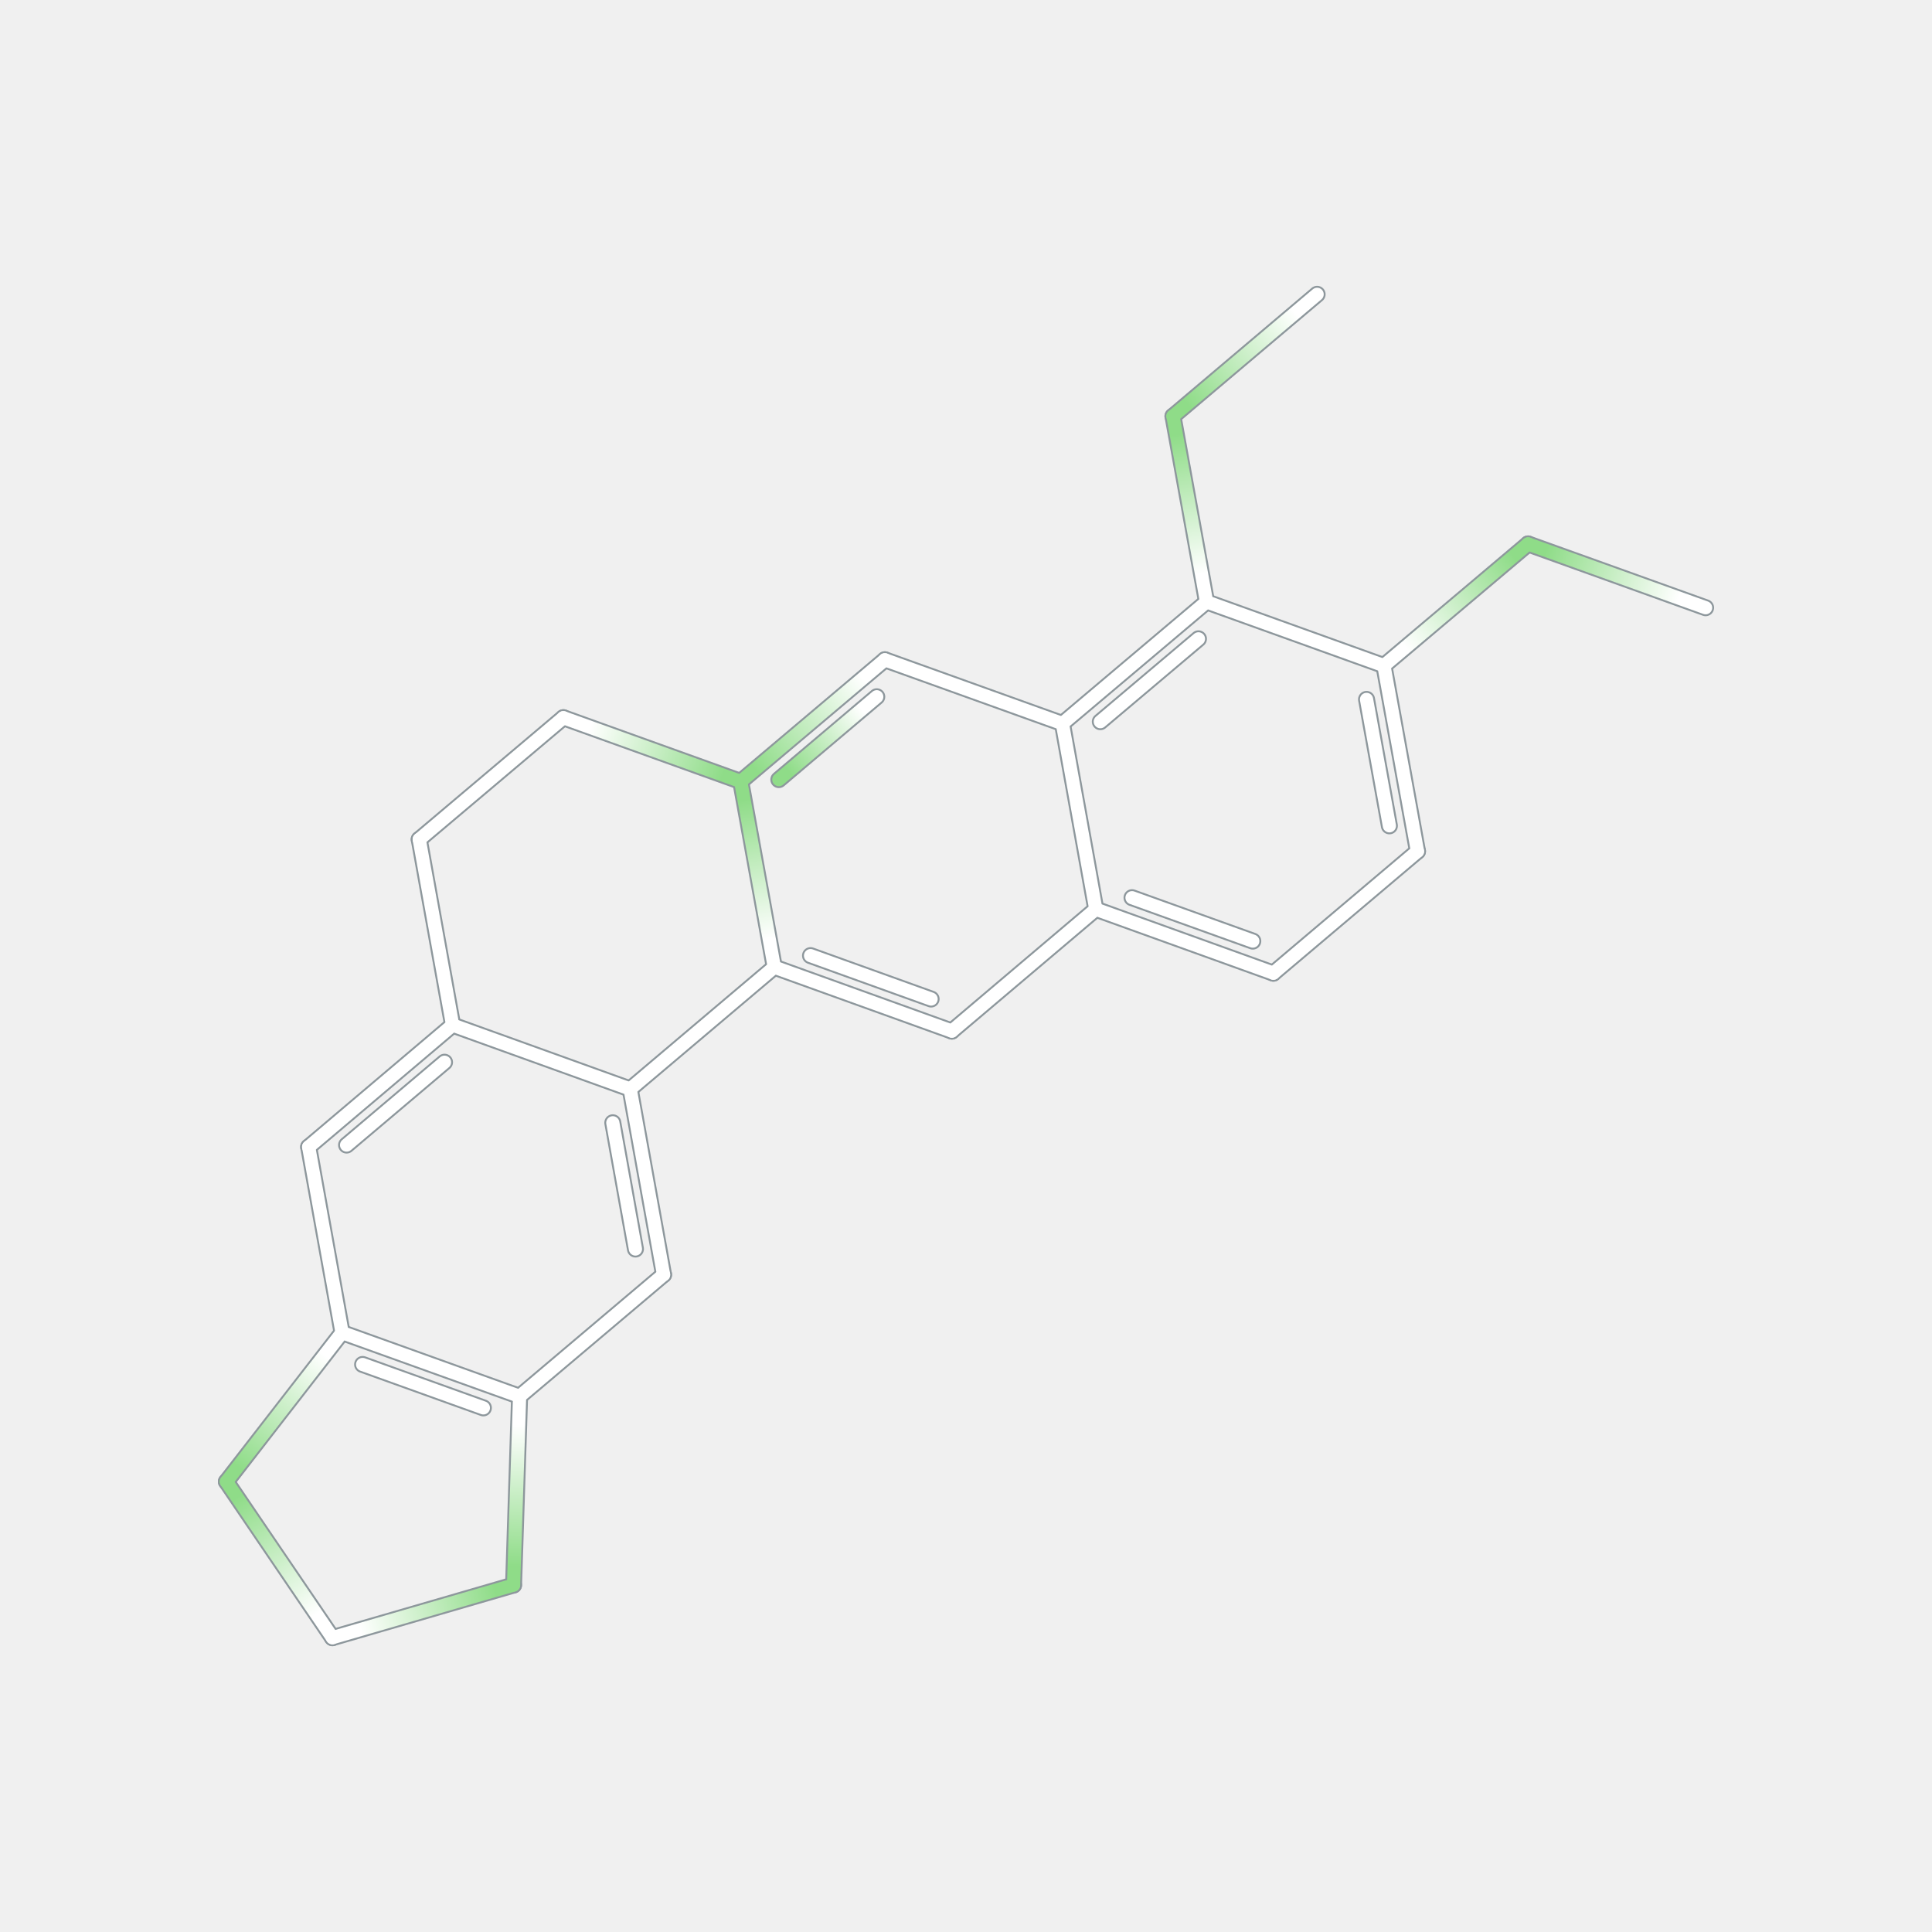
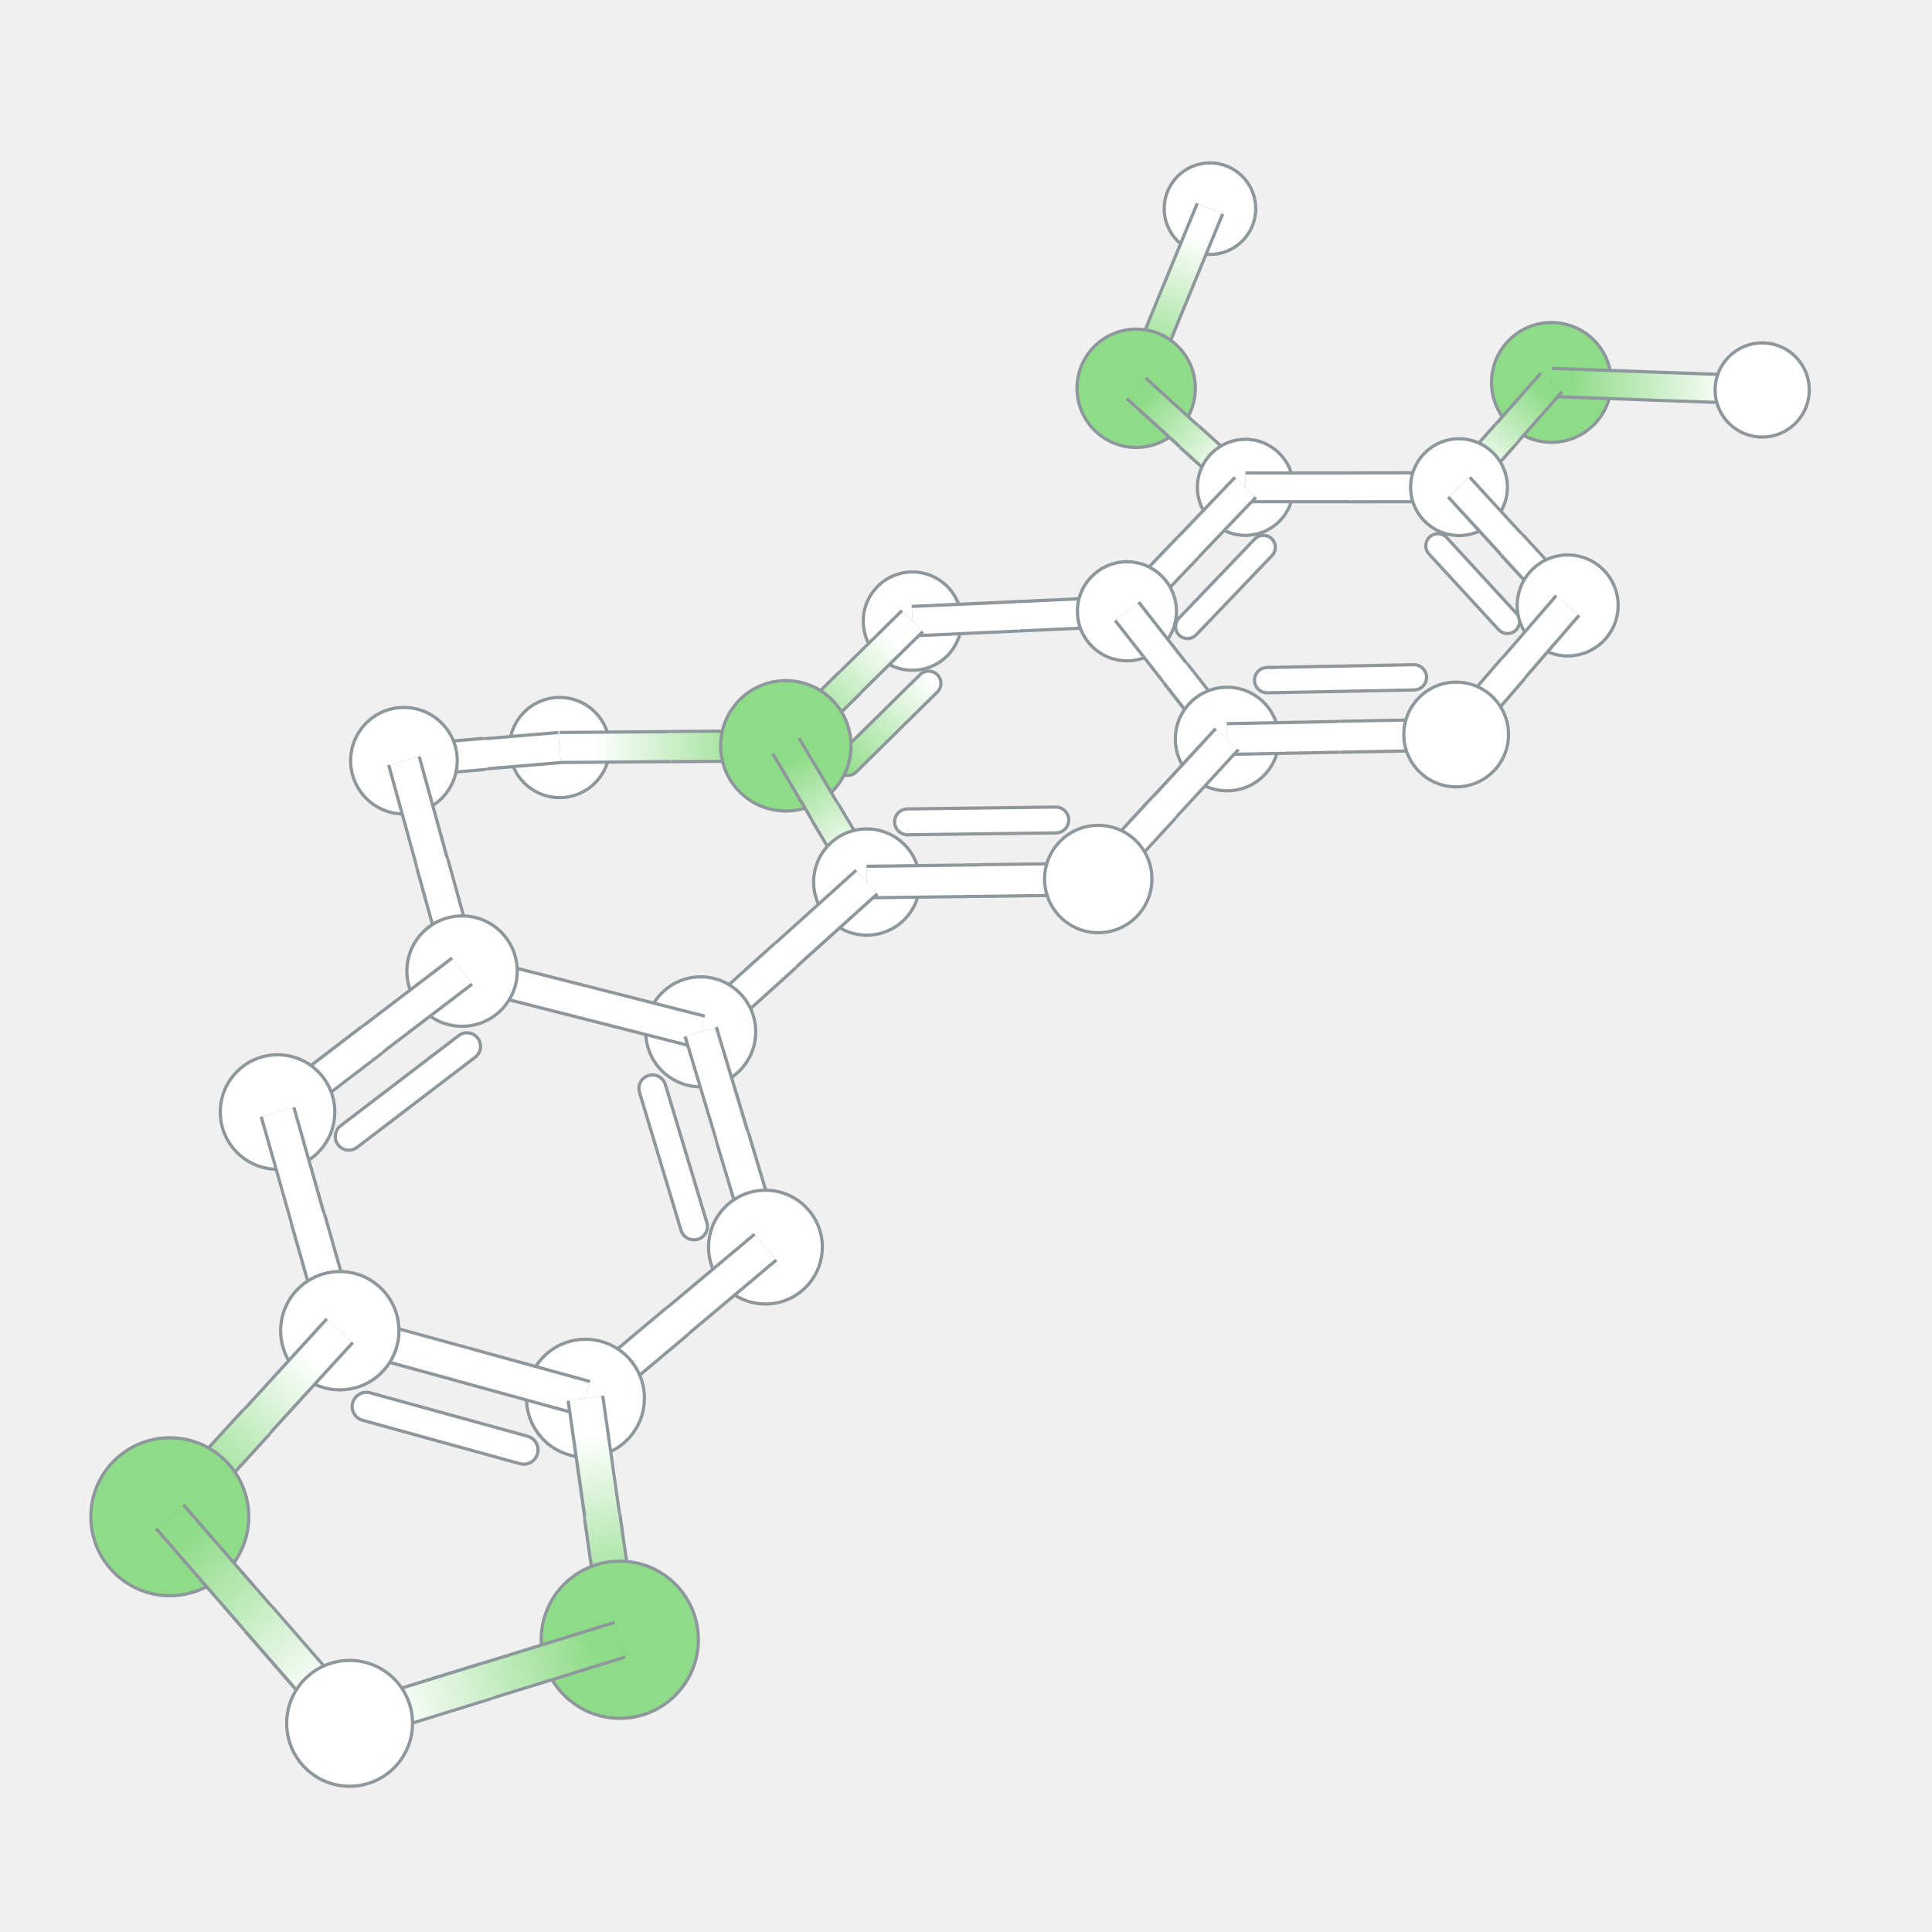
<svg xmlns="http://www.w3.org/2000/svg" viewBox="0 0 1024 1024" width="1024" height="1024">
  <defs>
-     <linearGradient id="b0" gradientUnits="userSpaceOnUse" x1="904.0" y1="322.1" x2="809.9" y2="288.3">
-       <stop offset="0" stop-color="#ffffff" />
-       <stop offset=".15" stop-color="#ffffff" />
-       <stop offset=".9" stop-color="#8fdc88" />
-       <stop offset="1" stop-color="#8fdc88" />
-     </linearGradient>
-     <linearGradient id="b1" gradientUnits="userSpaceOnUse" x1="809.9" y1="288.3" x2="733.5" y2="352.8">
-       <stop offset="0" stop-color="#8fdc88" />
-       <stop offset=".1" stop-color="#8fdc88" />
-       <stop offset=".85" stop-color="#ffffff" />
-       <stop offset="1" stop-color="#ffffff" />
-     </linearGradient>
-     <linearGradient id="b6" gradientUnits="userSpaceOnUse" x1="469.0" y1="349.7" x2="392.6" y2="414.2">
-       <stop offset="0" stop-color="#ffffff" />
-       <stop offset=".15" stop-color="#ffffff" />
-       <stop offset=".9" stop-color="#8fdc88" />
-       <stop offset="1" stop-color="#8fdc88" />
-     </linearGradient>
-     <linearGradient id="b7" gradientUnits="userSpaceOnUse" x1="464.7" y1="369.3" x2="412.8" y2="413.2">
-       <stop offset="0" stop-color="#ffffff" />
-       <stop offset=".15" stop-color="#ffffff" />
-       <stop offset=".9" stop-color="#8fdc88" />
-       <stop offset="1" stop-color="#8fdc88" />
-     </linearGradient>
-     <linearGradient id="b8" gradientUnits="userSpaceOnUse" x1="392.6" y1="414.2" x2="410.4" y2="512.6">
-       <stop offset="0" stop-color="#8fdc88" />
-       <stop offset=".1" stop-color="#8fdc88" />
-       <stop offset=".85" stop-color="#ffffff" />
-       <stop offset="1" stop-color="#ffffff" />
-     </linearGradient>
-     <linearGradient id="b26" gradientUnits="userSpaceOnUse" x1="181.3" y1="706.3" x2="120.0" y2="785.3">
-       <stop offset="0" stop-color="#ffffff" />
-       <stop offset=".15" stop-color="#ffffff" />
-       <stop offset=".9" stop-color="#8fdc88" />
-       <stop offset="1" stop-color="#8fdc88" />
-     </linearGradient>
-     <linearGradient id="b27" gradientUnits="userSpaceOnUse" x1="120.0" y1="785.3" x2="176.2" y2="868.0">
-       <stop offset="0" stop-color="#8fdc88" />
-       <stop offset=".1" stop-color="#8fdc88" />
-       <stop offset=".85" stop-color="#ffffff" />
-       <stop offset="1" stop-color="#ffffff" />
-     </linearGradient>
-     <linearGradient id="b28" gradientUnits="userSpaceOnUse" x1="176.2" y1="868.0" x2="272.2" y2="840.1">
-       <stop offset="0" stop-color="#ffffff" />
-       <stop offset=".15" stop-color="#ffffff" />
-       <stop offset=".9" stop-color="#8fdc88" />
-       <stop offset="1" stop-color="#8fdc88" />
-     </linearGradient>
-     <linearGradient id="b29" gradientUnits="userSpaceOnUse" x1="639.5" y1="319.0" x2="621.7" y2="220.6">
-       <stop offset="0" stop-color="#ffffff" />
-       <stop offset=".15" stop-color="#ffffff" />
-       <stop offset=".9" stop-color="#8fdc88" />
-       <stop offset="1" stop-color="#8fdc88" />
-     </linearGradient>
-     <linearGradient id="b30" gradientUnits="userSpaceOnUse" x1="621.7" y1="220.6" x2="698.1" y2="156.0">
-       <stop offset="0" stop-color="#8fdc88" />
-       <stop offset=".1" stop-color="#8fdc88" />
-       <stop offset=".85" stop-color="#ffffff" />
-       <stop offset="1" stop-color="#ffffff" />
-     </linearGradient>
-     <linearGradient id="b34" gradientUnits="userSpaceOnUse" x1="298.6" y1="380.4" x2="392.6" y2="414.2">
-       <stop offset="0" stop-color="#ffffff" />
-       <stop offset=".15" stop-color="#ffffff" />
-       <stop offset=".9" stop-color="#8fdc88" />
-       <stop offset="1" stop-color="#8fdc88" />
-     </linearGradient>
-     <linearGradient id="b36" gradientUnits="userSpaceOnUse" x1="272.2" y1="840.1" x2="275.4" y2="740.1">
-       <stop offset="0" stop-color="#8fdc88" />
-       <stop offset=".1" stop-color="#8fdc88" />
-       <stop offset=".85" stop-color="#ffffff" />
-       <stop offset="1" stop-color="#ffffff" />
+     <linearGradient id="g0" gradientUnits="userSpaceOnUse" x1="934.0" y1="206.7" x2="822.3" y2="202.7">
+       <stop offset=".15" stop-color="#ffffff" />
+       <stop offset=".9" stop-color="#8fdc88" />
+     </linearGradient>
+     <linearGradient id="g1" gradientUnits="userSpaceOnUse" x1="773.3" y1="258.2" x2="822.3" y2="202.7">
+       <stop offset=".15" stop-color="#ffffff" />
+       <stop offset=".9" stop-color="#8fdc88" />
+     </linearGradient>
+     <linearGradient id="g5" gradientUnits="userSpaceOnUse" x1="483.6" y1="329.2" x2="416.5" y2="395.3">
+       <stop offset=".15" stop-color="#ffffff" />
+       <stop offset=".9" stop-color="#8fdc88" />
+     </linearGradient>
+     <linearGradient id="g6" gradientUnits="userSpaceOnUse" x1="459.4" y1="467.5" x2="416.5" y2="395.3">
+       <stop offset=".15" stop-color="#ffffff" />
+       <stop offset=".9" stop-color="#8fdc88" />
+     </linearGradient>
+     <linearGradient id="g19" gradientUnits="userSpaceOnUse" x1="180.1" y1="705.3" x2="90.0" y2="803.9">
+       <stop offset=".15" stop-color="#ffffff" />
+       <stop offset=".9" stop-color="#8fdc88" />
+     </linearGradient>
+     <linearGradient id="g20" gradientUnits="userSpaceOnUse" x1="185.3" y1="913.4" x2="90.0" y2="803.9">
+       <stop offset=".15" stop-color="#ffffff" />
+       <stop offset=".9" stop-color="#8fdc88" />
+     </linearGradient>
+     <linearGradient id="g21" gradientUnits="userSpaceOnUse" x1="185.3" y1="913.4" x2="328.5" y2="869.1">
+       <stop offset=".15" stop-color="#ffffff" />
+       <stop offset=".9" stop-color="#8fdc88" />
+     </linearGradient>
+     <linearGradient id="g22" gradientUnits="userSpaceOnUse" x1="660.1" y1="258.3" x2="602.2" y2="205.8">
+       <stop offset=".15" stop-color="#ffffff" />
+       <stop offset=".9" stop-color="#8fdc88" />
+     </linearGradient>
+     <linearGradient id="g23" gradientUnits="userSpaceOnUse" x1="641.3" y1="110.6" x2="602.2" y2="205.8">
+       <stop offset=".15" stop-color="#ffffff" />
+       <stop offset=".9" stop-color="#8fdc88" />
+     </linearGradient>
+     <linearGradient id="g26" gradientUnits="userSpaceOnUse" x1="296.6" y1="396.2" x2="416.5" y2="395.3">
+       <stop offset=".15" stop-color="#ffffff" />
+       <stop offset=".9" stop-color="#8fdc88" />
+     </linearGradient>
+     <linearGradient id="g28" gradientUnits="userSpaceOnUse" x1="310.3" y1="741.1" x2="328.5" y2="869.1">
+       <stop offset=".15" stop-color="#ffffff" />
+       <stop offset=".9" stop-color="#8fdc88" />
    </linearGradient>
  </defs>
-   <line x1="904.0" y1="322.1" x2="809.9" y2="288.3" stroke="#8d979c" stroke-width="9.0" stroke-linecap="round" />
-   <line x1="809.9" y1="288.3" x2="733.5" y2="352.8" stroke="#8d979c" stroke-width="9.0" stroke-linecap="round" />
-   <line x1="733.5" y1="352.8" x2="639.5" y2="319.0" stroke="#8d979c" stroke-width="9.0" stroke-linecap="round" />
-   <line x1="639.5" y1="319.0" x2="563.1" y2="383.5" stroke="#8d979c" stroke-width="9.0" stroke-linecap="round" />
-   <line x1="635.2" y1="338.6" x2="583.2" y2="382.5" stroke="#8d979c" stroke-width="9.0" stroke-linecap="round" />
-   <line x1="563.1" y1="383.5" x2="469.0" y2="349.7" stroke="#8d979c" stroke-width="9.0" stroke-linecap="round" />
-   <line x1="469.0" y1="349.7" x2="392.6" y2="414.2" stroke="#8d979c" stroke-width="9.0" stroke-linecap="round" />
-   <line x1="464.7" y1="369.3" x2="412.8" y2="413.2" stroke="#8d979c" stroke-width="9.0" stroke-linecap="round" />
-   <line x1="392.6" y1="414.2" x2="410.4" y2="512.6" stroke="#8d979c" stroke-width="9.0" stroke-linecap="round" />
-   <line x1="410.4" y1="512.6" x2="504.5" y2="546.5" stroke="#8d979c" stroke-width="9.0" stroke-linecap="round" />
-   <line x1="429.6" y1="506.5" x2="493.5" y2="529.5" stroke="#8d979c" stroke-width="9.0" stroke-linecap="round" />
-   <line x1="504.5" y1="546.5" x2="580.8" y2="481.9" stroke="#8d979c" stroke-width="9.0" stroke-linecap="round" />
-   <line x1="580.8" y1="481.9" x2="674.9" y2="515.8" stroke="#8d979c" stroke-width="9.0" stroke-linecap="round" />
-   <line x1="600.0" y1="475.8" x2="664.0" y2="498.8" stroke="#8d979c" stroke-width="9.0" stroke-linecap="round" />
-   <line x1="674.9" y1="515.8" x2="751.3" y2="451.2" stroke="#8d979c" stroke-width="9.0" stroke-linecap="round" />
-   <line x1="410.4" y1="512.6" x2="334.0" y2="577.2" stroke="#8d979c" stroke-width="9.0" stroke-linecap="round" />
-   <line x1="334.0" y1="577.2" x2="351.7" y2="675.6" stroke="#8d979c" stroke-width="9.0" stroke-linecap="round" />
-   <line x1="324.8" y1="595.1" x2="336.8" y2="662.0" stroke="#8d979c" stroke-width="9.0" stroke-linecap="round" />
-   <line x1="351.7" y1="675.6" x2="275.4" y2="740.1" stroke="#8d979c" stroke-width="9.0" stroke-linecap="round" />
-   <line x1="275.4" y1="740.1" x2="181.3" y2="706.3" stroke="#8d979c" stroke-width="9.0" stroke-linecap="round" />
-   <line x1="256.2" y1="746.2" x2="192.2" y2="723.2" stroke="#8d979c" stroke-width="9.0" stroke-linecap="round" />
-   <line x1="181.3" y1="706.3" x2="163.6" y2="607.9" stroke="#8d979c" stroke-width="9.0" stroke-linecap="round" />
-   <line x1="163.6" y1="607.9" x2="239.9" y2="543.3" stroke="#8d979c" stroke-width="9.0" stroke-linecap="round" />
-   <line x1="183.7" y1="606.9" x2="235.6" y2="563.0" stroke="#8d979c" stroke-width="9.0" stroke-linecap="round" />
-   <line x1="239.9" y1="543.3" x2="222.2" y2="444.9" stroke="#8d979c" stroke-width="9.0" stroke-linecap="round" />
-   <line x1="222.2" y1="444.9" x2="298.6" y2="380.4" stroke="#8d979c" stroke-width="9.0" stroke-linecap="round" />
-   <line x1="181.3" y1="706.3" x2="120.0" y2="785.3" stroke="#8d979c" stroke-width="9.0" stroke-linecap="round" />
-   <line x1="120.0" y1="785.3" x2="176.2" y2="868.0" stroke="#8d979c" stroke-width="9.0" stroke-linecap="round" />
-   <line x1="176.2" y1="868.0" x2="272.2" y2="840.1" stroke="#8d979c" stroke-width="9.0" stroke-linecap="round" />
-   <line x1="639.5" y1="319.0" x2="621.7" y2="220.6" stroke="#8d979c" stroke-width="9.0" stroke-linecap="round" />
-   <line x1="621.7" y1="220.6" x2="698.1" y2="156.0" stroke="#8d979c" stroke-width="9.0" stroke-linecap="round" />
-   <line x1="751.3" y1="451.2" x2="733.5" y2="352.8" stroke="#8d979c" stroke-width="9.0" stroke-linecap="round" />
-   <line x1="736.4" y1="437.7" x2="724.3" y2="370.7" stroke="#8d979c" stroke-width="9.0" stroke-linecap="round" />
-   <line x1="580.8" y1="481.9" x2="563.1" y2="383.5" stroke="#8d979c" stroke-width="9.0" stroke-linecap="round" />
-   <line x1="298.6" y1="380.4" x2="392.6" y2="414.2" stroke="#8d979c" stroke-width="9.0" stroke-linecap="round" />
-   <line x1="239.9" y1="543.3" x2="334.0" y2="577.2" stroke="#8d979c" stroke-width="9.0" stroke-linecap="round" />
-   <line x1="272.2" y1="840.1" x2="275.4" y2="740.1" stroke="#8d979c" stroke-width="9.0" stroke-linecap="round" />
-   <line x1="733.5" y1="352.8" x2="639.5" y2="319.0" stroke="#ffffff" stroke-width="7" stroke-linecap="round" />
-   <line x1="639.5" y1="319.0" x2="563.1" y2="383.5" stroke="#ffffff" stroke-width="7" stroke-linecap="round" />
-   <line x1="635.2" y1="338.6" x2="583.2" y2="382.5" stroke="#ffffff" stroke-width="7" stroke-linecap="round" />
-   <line x1="563.1" y1="383.5" x2="469.0" y2="349.7" stroke="#ffffff" stroke-width="7" stroke-linecap="round" />
-   <line x1="410.4" y1="512.6" x2="504.5" y2="546.5" stroke="#ffffff" stroke-width="7" stroke-linecap="round" />
-   <line x1="429.6" y1="506.5" x2="493.5" y2="529.5" stroke="#ffffff" stroke-width="7" stroke-linecap="round" />
-   <line x1="504.5" y1="546.5" x2="580.8" y2="481.9" stroke="#ffffff" stroke-width="7" stroke-linecap="round" />
-   <line x1="580.8" y1="481.9" x2="674.9" y2="515.8" stroke="#ffffff" stroke-width="7" stroke-linecap="round" />
-   <line x1="600.0" y1="475.8" x2="664.0" y2="498.8" stroke="#ffffff" stroke-width="7" stroke-linecap="round" />
-   <line x1="674.9" y1="515.8" x2="751.3" y2="451.2" stroke="#ffffff" stroke-width="7" stroke-linecap="round" />
-   <line x1="410.4" y1="512.6" x2="334.0" y2="577.2" stroke="#ffffff" stroke-width="7" stroke-linecap="round" />
-   <line x1="334.0" y1="577.2" x2="351.7" y2="675.6" stroke="#ffffff" stroke-width="7" stroke-linecap="round" />
-   <line x1="324.8" y1="595.1" x2="336.8" y2="662.0" stroke="#ffffff" stroke-width="7" stroke-linecap="round" />
-   <line x1="351.7" y1="675.6" x2="275.4" y2="740.1" stroke="#ffffff" stroke-width="7" stroke-linecap="round" />
-   <line x1="275.4" y1="740.1" x2="181.3" y2="706.3" stroke="#ffffff" stroke-width="7" stroke-linecap="round" />
-   <line x1="256.2" y1="746.2" x2="192.2" y2="723.2" stroke="#ffffff" stroke-width="7" stroke-linecap="round" />
-   <line x1="181.3" y1="706.3" x2="163.6" y2="607.9" stroke="#ffffff" stroke-width="7" stroke-linecap="round" />
-   <line x1="163.6" y1="607.9" x2="239.9" y2="543.3" stroke="#ffffff" stroke-width="7" stroke-linecap="round" />
-   <line x1="183.7" y1="606.9" x2="235.6" y2="563.0" stroke="#ffffff" stroke-width="7" stroke-linecap="round" />
-   <line x1="239.9" y1="543.3" x2="222.2" y2="444.9" stroke="#ffffff" stroke-width="7" stroke-linecap="round" />
-   <line x1="222.2" y1="444.9" x2="298.6" y2="380.4" stroke="#ffffff" stroke-width="7" stroke-linecap="round" />
-   <line x1="751.3" y1="451.2" x2="733.5" y2="352.8" stroke="#ffffff" stroke-width="7" stroke-linecap="round" />
-   <line x1="736.4" y1="437.7" x2="724.3" y2="370.7" stroke="#ffffff" stroke-width="7" stroke-linecap="round" />
-   <line x1="580.8" y1="481.9" x2="563.1" y2="383.5" stroke="#ffffff" stroke-width="7" stroke-linecap="round" />
-   <line x1="239.9" y1="543.3" x2="334.0" y2="577.2" stroke="#ffffff" stroke-width="7" stroke-linecap="round" />
-   <line x1="904.0" y1="322.1" x2="809.9" y2="288.3" stroke="url(#b0)" stroke-width="7" stroke-linecap="round" />
-   <line x1="809.9" y1="288.3" x2="733.5" y2="352.8" stroke="url(#b1)" stroke-width="7" stroke-linecap="round" />
-   <line x1="469.0" y1="349.7" x2="392.6" y2="414.2" stroke="url(#b6)" stroke-width="7" stroke-linecap="round" />
-   <line x1="464.7" y1="369.3" x2="412.8" y2="413.2" stroke="url(#b7)" stroke-width="7" stroke-linecap="round" />
-   <line x1="392.6" y1="414.2" x2="410.4" y2="512.6" stroke="url(#b8)" stroke-width="7" stroke-linecap="round" />
-   <line x1="181.3" y1="706.3" x2="120.0" y2="785.3" stroke="url(#b26)" stroke-width="7" stroke-linecap="round" />
-   <line x1="120.0" y1="785.3" x2="176.2" y2="868.0" stroke="url(#b27)" stroke-width="7" stroke-linecap="round" />
-   <line x1="176.2" y1="868.0" x2="272.2" y2="840.1" stroke="url(#b28)" stroke-width="7" stroke-linecap="round" />
-   <line x1="639.5" y1="319.0" x2="621.7" y2="220.6" stroke="url(#b29)" stroke-width="7" stroke-linecap="round" />
-   <line x1="621.7" y1="220.6" x2="698.1" y2="156.0" stroke="url(#b30)" stroke-width="7" stroke-linecap="round" />
-   <line x1="298.6" y1="380.4" x2="392.6" y2="414.2" stroke="url(#b34)" stroke-width="7" stroke-linecap="round" />
-   <line x1="272.2" y1="840.1" x2="275.4" y2="740.1" stroke="url(#b36)" stroke-width="7" stroke-linecap="round" />
+   <circle cx="641.3" cy="110.6" r="25.1" fill="#8d979c" />
+   <circle cx="641.3" cy="110.6" r="23.4" fill="#ffffff" />
+   <line x1="641.3" y1="110.6" x2="621.8" y2="157.9" stroke="#8d979c" stroke-width="16.3" stroke-linecap="butt" />
+   <line x1="641.3" y1="110.6" x2="621.2" y2="159.4" stroke="url(#g23)" stroke-width="12.9" stroke-linecap="butt" />
+   <line x1="602.2" y1="205.8" x2="621.8" y2="157.9" stroke="#8d979c" stroke-width="16.3" stroke-linecap="butt" />
+   <line x1="602.2" y1="205.8" x2="622.4" y2="156.4" stroke="url(#g23)" stroke-width="12.9" stroke-linecap="butt" />
+   <circle cx="602.2" cy="205.8" r="32.2" fill="#8d979c" />
+   <circle cx="602.2" cy="205.8" r="30.5" fill="#8fdc88" />
+   <line x1="602.2" y1="205.8" x2="630.6" y2="231.6" stroke="#8d979c" stroke-width="16.5" stroke-linecap="butt" />
+   <line x1="602.2" y1="205.8" x2="631.8" y2="232.6" stroke="url(#g22)" stroke-width="13.1" stroke-linecap="butt" />
+   <circle cx="822.3" cy="202.7" r="32.6" fill="#8d979c" />
+   <circle cx="822.3" cy="202.7" r="30.9" fill="#8fdc88" />
+   <line x1="822.3" y1="202.7" x2="878.0" y2="204.7" stroke="#8d979c" stroke-width="16.6" stroke-linecap="butt" />
+   <line x1="822.3" y1="202.7" x2="879.6" y2="204.8" stroke="url(#g0)" stroke-width="13.2" stroke-linecap="butt" />
+   <line x1="934.0" y1="206.7" x2="878.0" y2="204.7" stroke="#8d979c" stroke-width="16.6" stroke-linecap="butt" />
+   <line x1="934.0" y1="206.7" x2="876.4" y2="204.7" stroke="url(#g0)" stroke-width="13.2" stroke-linecap="butt" />
+   <circle cx="934.0" cy="206.7" r="25.8" fill="#8d979c" />
+   <circle cx="934.0" cy="206.7" r="24.1" fill="#ffffff" />
+   <line x1="822.3" y1="202.7" x2="798.2" y2="230.0" stroke="#8d979c" stroke-width="16.7" stroke-linecap="butt" />
+   <line x1="822.3" y1="202.7" x2="797.2" y2="231.2" stroke="url(#g1)" stroke-width="13.3" stroke-linecap="butt" />
+   <line x1="660.1" y1="258.3" x2="630.6" y2="231.6" stroke="#8d979c" stroke-width="16.8" stroke-linecap="butt" />
+   <line x1="660.1" y1="258.3" x2="629.4" y2="230.5" stroke="url(#g22)" stroke-width="13.4" stroke-linecap="butt" />
+   <line x1="773.3" y1="258.2" x2="798.2" y2="230.0" stroke="#8d979c" stroke-width="16.9" stroke-linecap="butt" />
+   <line x1="773.3" y1="258.2" x2="799.3" y2="228.8" stroke="url(#g1)" stroke-width="13.5" stroke-linecap="butt" />
+   <circle cx="660.1" cy="258.3" r="26.3" fill="#8d979c" />
+   <circle cx="660.1" cy="258.3" r="24.6" fill="#ffffff" />
+   <line x1="660.1" y1="258.3" x2="716.5" y2="258.3" stroke="#8d979c" stroke-width="16.9" stroke-linecap="butt" />
+   <line x1="660.1" y1="258.3" x2="718.1" y2="258.3" stroke="#ffffff" stroke-width="13.5" stroke-linecap="butt" />
+   <line x1="773.3" y1="258.2" x2="716.5" y2="258.3" stroke="#8d979c" stroke-width="17.0" stroke-linecap="butt" />
+   <line x1="773.3" y1="258.2" x2="714.9" y2="258.3" stroke="#ffffff" stroke-width="13.6" stroke-linecap="butt" />
+   <circle cx="773.3" cy="258.2" r="26.5" fill="#8d979c" />
+   <circle cx="773.3" cy="258.2" r="24.8" fill="#ffffff" />
+   <line x1="660.1" y1="258.3" x2="629.2" y2="290.6" stroke="#8d979c" stroke-width="17.0" stroke-linecap="butt" />
+   <line x1="660.1" y1="258.3" x2="628.1" y2="291.8" stroke="#ffffff" stroke-width="13.6" stroke-linecap="butt" />
+   <line x1="669.6" y1="290.1" x2="629.4" y2="332.1" stroke="#8d979c" stroke-width="14.4" stroke-linecap="round" />
+   <line x1="669.6" y1="290.1" x2="629.4" y2="332.1" stroke="#ffffff" stroke-width="11.0" stroke-linecap="round" />
+   <line x1="773.3" y1="258.2" x2="801.4" y2="288.9" stroke="#8d979c" stroke-width="17.2" stroke-linecap="butt" />
+   <line x1="773.3" y1="258.2" x2="802.5" y2="290.0" stroke="#ffffff" stroke-width="13.8" stroke-linecap="butt" />
+   <line x1="597.3" y1="324.0" x2="629.2" y2="290.6" stroke="#8d979c" stroke-width="17.2" stroke-linecap="butt" />
+   <line x1="597.3" y1="324.0" x2="630.3" y2="289.5" stroke="#ffffff" stroke-width="13.8" stroke-linecap="butt" />
+   <circle cx="483.6" cy="329.2" r="26.9" fill="#8d979c" />
+   <circle cx="483.6" cy="329.2" r="25.2" fill="#ffffff" />
+   <line x1="483.6" y1="329.2" x2="540.2" y2="326.6" stroke="#8d979c" stroke-width="17.3" stroke-linecap="butt" />
+   <line x1="483.6" y1="329.2" x2="541.8" y2="326.6" stroke="#ffffff" stroke-width="13.9" stroke-linecap="butt" />
+   <line x1="799.0" y1="329.4" x2="762.1" y2="289.3" stroke="#8d979c" stroke-width="14.5" stroke-linecap="round" />
+   <line x1="799.0" y1="329.4" x2="762.1" y2="289.3" stroke="#ffffff" stroke-width="11.1" stroke-linecap="round" />
+   <line x1="597.3" y1="324.0" x2="540.2" y2="326.6" stroke="#8d979c" stroke-width="17.3" stroke-linecap="butt" />
+   <line x1="597.3" y1="324.0" x2="538.6" y2="326.7" stroke="#ffffff" stroke-width="13.9" stroke-linecap="butt" />
+   <circle cx="597.3" cy="324.0" r="27.1" fill="#8d979c" />
+   <circle cx="597.3" cy="324.0" r="25.4" fill="#ffffff" />
+   <line x1="483.6" y1="329.2" x2="450.6" y2="361.7" stroke="#8d979c" stroke-width="17.4" stroke-linecap="butt" />
+   <line x1="483.6" y1="329.2" x2="449.4" y2="362.8" stroke="url(#g5)" stroke-width="14.0" stroke-linecap="butt" />
+   <line x1="492.2" y1="362.2" x2="449.3" y2="404.5" stroke="#8d979c" stroke-width="14.7" stroke-linecap="round" />
+   <line x1="492.2" y1="362.2" x2="449.3" y2="404.5" stroke="url(#g5)" stroke-width="11.3" stroke-linecap="round" />
+   <line x1="830.9" y1="320.9" x2="801.4" y2="288.9" stroke="#8d979c" stroke-width="17.5" stroke-linecap="butt" />
+   <line x1="830.9" y1="320.9" x2="800.4" y2="287.7" stroke="#ffffff" stroke-width="14.1" stroke-linecap="butt" />
+   <line x1="597.3" y1="324.0" x2="623.2" y2="357.1" stroke="#8d979c" stroke-width="17.5" stroke-linecap="butt" />
+   <line x1="597.3" y1="324.0" x2="624.2" y2="358.4" stroke="#ffffff" stroke-width="14.1" stroke-linecap="butt" />
+   <circle cx="296.6" cy="396.2" r="27.4" fill="#8d979c" />
+   <circle cx="296.6" cy="396.2" r="25.7" fill="#ffffff" />
+   <line x1="296.6" y1="396.2" x2="356.1" y2="395.7" stroke="#8d979c" stroke-width="17.6" stroke-linecap="butt" />
+   <line x1="296.6" y1="396.2" x2="357.7" y2="395.7" stroke="url(#g26)" stroke-width="14.2" stroke-linecap="butt" />
+   <line x1="416.5" y1="395.3" x2="450.6" y2="361.7" stroke="#8d979c" stroke-width="17.6" stroke-linecap="butt" />
+   <line x1="416.5" y1="395.3" x2="451.7" y2="360.6" stroke="url(#g5)" stroke-width="14.2" stroke-linecap="butt" />
+   <circle cx="830.9" cy="320.9" r="27.6" fill="#8d979c" />
+   <circle cx="830.9" cy="320.9" r="25.9" fill="#ffffff" />
+   <line x1="416.5" y1="395.3" x2="356.1" y2="395.7" stroke="#8d979c" stroke-width="17.7" stroke-linecap="butt" />
+   <line x1="416.5" y1="395.3" x2="354.5" y2="395.7" stroke="url(#g26)" stroke-width="14.3" stroke-linecap="butt" />
+   <circle cx="416.5" cy="395.3" r="35.4" fill="#8d979c" />
+   <circle cx="416.5" cy="395.3" r="33.7" fill="#8fdc88" />
+   <line x1="296.6" y1="396.2" x2="256.6" y2="399.6" stroke="#8d979c" stroke-width="17.7" stroke-linecap="butt" />
+   <line x1="296.6" y1="396.2" x2="255.0" y2="399.7" stroke="#ffffff" stroke-width="14.3" stroke-linecap="butt" />
+   <line x1="830.9" y1="320.9" x2="801.9" y2="354.5" stroke="#8d979c" stroke-width="17.7" stroke-linecap="butt" />
+   <line x1="830.9" y1="320.9" x2="800.8" y2="355.7" stroke="#ffffff" stroke-width="14.3" stroke-linecap="butt" />
+   <line x1="650.4" y1="391.7" x2="623.2" y2="357.1" stroke="#8d979c" stroke-width="17.8" stroke-linecap="butt" />
+   <line x1="650.4" y1="391.7" x2="622.3" y2="355.8" stroke="#ffffff" stroke-width="14.4" stroke-linecap="butt" />
+   <line x1="416.5" y1="395.3" x2="437.4" y2="430.6" stroke="#8d979c" stroke-width="17.9" stroke-linecap="butt" />
+   <line x1="416.5" y1="395.3" x2="438.3" y2="432.0" stroke="url(#g6)" stroke-width="14.5" stroke-linecap="butt" />
+   <circle cx="650.4" cy="391.7" r="28.3" fill="#8d979c" />
+   <circle cx="650.4" cy="391.7" r="26.6" fill="#ffffff" />
+   <line x1="771.8" y1="389.3" x2="801.9" y2="354.5" stroke="#8d979c" stroke-width="18.0" stroke-linecap="butt" />
+   <line x1="771.8" y1="389.3" x2="802.9" y2="353.3" stroke="#ffffff" stroke-width="14.6" stroke-linecap="butt" />
+   <line x1="650.4" y1="391.7" x2="710.8" y2="390.5" stroke="#8d979c" stroke-width="18.0" stroke-linecap="butt" />
+   <line x1="650.4" y1="391.7" x2="712.4" y2="390.5" stroke="#ffffff" stroke-width="14.6" stroke-linecap="butt" />
+   <line x1="671.6" y1="360.5" x2="749.4" y2="359.0" stroke="#8d979c" stroke-width="15.1" stroke-linecap="round" />
+   <line x1="671.6" y1="360.5" x2="749.4" y2="359.0" stroke="#ffffff" stroke-width="11.7" stroke-linecap="round" />
+   <line x1="771.8" y1="389.3" x2="710.8" y2="390.5" stroke="#8d979c" stroke-width="18.1" stroke-linecap="butt" />
+   <line x1="771.8" y1="389.3" x2="709.2" y2="390.5" stroke="#ffffff" stroke-width="14.7" stroke-linecap="butt" />
+   <line x1="650.4" y1="391.7" x2="616.8" y2="428.1" stroke="#8d979c" stroke-width="18.1" stroke-linecap="butt" />
+   <line x1="650.4" y1="391.7" x2="615.8" y2="429.3" stroke="#ffffff" stroke-width="14.7" stroke-linecap="butt" />
+   <circle cx="771.8" cy="389.3" r="28.6" fill="#8d979c" />
+   <circle cx="771.8" cy="389.3" r="26.9" fill="#ffffff" />
+   <line x1="214.1" y1="403.2" x2="256.6" y2="399.6" stroke="#8d979c" stroke-width="18.2" stroke-linecap="butt" />
+   <line x1="214.1" y1="403.2" x2="258.2" y2="399.5" stroke="#ffffff" stroke-width="14.8" stroke-linecap="butt" />
+   <line x1="459.4" y1="467.5" x2="437.4" y2="430.6" stroke="#8d979c" stroke-width="18.2" stroke-linecap="butt" />
+   <line x1="459.4" y1="467.5" x2="436.6" y2="429.2" stroke="url(#g6)" stroke-width="14.8" stroke-linecap="butt" />
+   <circle cx="459.4" cy="467.5" r="29.0" fill="#8d979c" />
+   <circle cx="459.4" cy="467.5" r="27.3" fill="#ffffff" />
+   <line x1="582.1" y1="465.9" x2="616.8" y2="428.1" stroke="#8d979c" stroke-width="18.4" stroke-linecap="butt" />
+   <line x1="582.1" y1="465.9" x2="617.9" y2="427.0" stroke="#ffffff" stroke-width="15.0" stroke-linecap="butt" />
+   <line x1="459.4" y1="467.5" x2="520.4" y2="466.7" stroke="#8d979c" stroke-width="18.4" stroke-linecap="butt" />
+   <line x1="459.4" y1="467.5" x2="522.0" y2="466.7" stroke="#ffffff" stroke-width="15.0" stroke-linecap="butt" />
+   <circle cx="214.1" cy="403.2" r="29.1" fill="#8d979c" />
+   <circle cx="214.1" cy="403.2" r="27.4" fill="#ffffff" />
+   <line x1="481.0" y1="435.6" x2="559.6" y2="434.6" stroke="#8d979c" stroke-width="15.4" stroke-linecap="round" />
+   <line x1="481.0" y1="435.6" x2="559.6" y2="434.6" stroke="#ffffff" stroke-width="12.0" stroke-linecap="round" />
+   <line x1="582.1" y1="465.9" x2="520.4" y2="466.7" stroke="#8d979c" stroke-width="18.5" stroke-linecap="butt" />
+   <line x1="582.1" y1="465.9" x2="518.8" y2="466.7" stroke="#ffffff" stroke-width="15.1" stroke-linecap="butt" />
+   <line x1="459.4" y1="467.5" x2="416.2" y2="506.5" stroke="#8d979c" stroke-width="18.5" stroke-linecap="butt" />
+   <line x1="459.4" y1="467.5" x2="415.0" y2="507.5" stroke="#ffffff" stroke-width="15.1" stroke-linecap="butt" />
+   <circle cx="582.1" cy="465.9" r="29.3" fill="#8d979c" />
+   <circle cx="582.1" cy="465.9" r="27.6" fill="#ffffff" />
+   <line x1="214.1" y1="403.2" x2="229.2" y2="457.9" stroke="#8d979c" stroke-width="18.5" stroke-linecap="butt" />
+   <line x1="214.1" y1="403.2" x2="229.6" y2="459.5" stroke="#ffffff" stroke-width="15.1" stroke-linecap="butt" />
+   <line x1="371.4" y1="546.9" x2="416.2" y2="506.5" stroke="#8d979c" stroke-width="18.8" stroke-linecap="butt" />
+   <line x1="371.4" y1="546.9" x2="417.4" y2="505.4" stroke="#ffffff" stroke-width="15.4" stroke-linecap="butt" />
+   <line x1="244.9" y1="514.7" x2="229.2" y2="457.9" stroke="#8d979c" stroke-width="18.8" stroke-linecap="butt" />
+   <line x1="244.9" y1="514.7" x2="228.8" y2="456.4" stroke="#ffffff" stroke-width="15.4" stroke-linecap="butt" />
+   <circle cx="371.4" cy="546.9" r="30.0" fill="#8d979c" />
+   <circle cx="371.4" cy="546.9" r="28.3" fill="#ffffff" />
+   <line x1="371.4" y1="546.9" x2="308.2" y2="530.8" stroke="#8d979c" stroke-width="18.9" stroke-linecap="butt" />
+   <line x1="371.4" y1="546.9" x2="306.7" y2="530.4" stroke="#ffffff" stroke-width="15.5" stroke-linecap="butt" />
+   <line x1="244.9" y1="514.7" x2="308.2" y2="530.8" stroke="#8d979c" stroke-width="18.9" stroke-linecap="butt" />
+   <line x1="244.9" y1="514.7" x2="309.8" y2="531.2" stroke="#ffffff" stroke-width="15.5" stroke-linecap="butt" />
+   <circle cx="244.9" cy="514.7" r="30.1" fill="#8d979c" />
+   <circle cx="244.9" cy="514.7" r="28.4" fill="#ffffff" />
+   <line x1="371.4" y1="546.9" x2="388.3" y2="602.9" stroke="#8d979c" stroke-width="19.0" stroke-linecap="butt" />
+   <line x1="371.4" y1="546.9" x2="388.7" y2="604.5" stroke="#ffffff" stroke-width="15.6" stroke-linecap="butt" />
+   <line x1="244.9" y1="514.7" x2="196.9" y2="551.3" stroke="#8d979c" stroke-width="19.1" stroke-linecap="butt" />
+   <line x1="244.9" y1="514.7" x2="195.6" y2="552.3" stroke="#ffffff" stroke-width="15.7" stroke-linecap="butt" />
+   <line x1="345.8" y1="576.9" x2="367.8" y2="650.0" stroke="#8d979c" stroke-width="16.0" stroke-linecap="round" />
+   <line x1="345.8" y1="576.9" x2="367.8" y2="650.0" stroke="#ffffff" stroke-width="12.6" stroke-linecap="round" />
+   <line x1="184.9" y1="602.4" x2="247.5" y2="554.6" stroke="#8d979c" stroke-width="16.1" stroke-linecap="round" />
+   <line x1="184.9" y1="602.4" x2="247.5" y2="554.6" stroke="#ffffff" stroke-width="12.7" stroke-linecap="round" />
+   <line x1="405.7" y1="661.0" x2="388.3" y2="602.9" stroke="#8d979c" stroke-width="19.3" stroke-linecap="butt" />
+   <line x1="405.7" y1="661.0" x2="387.8" y2="601.4" stroke="#ffffff" stroke-width="15.9" stroke-linecap="butt" />
+   <line x1="147.1" y1="589.4" x2="196.9" y2="551.3" stroke="#8d979c" stroke-width="19.4" stroke-linecap="butt" />
+   <line x1="147.1" y1="589.4" x2="198.2" y2="550.4" stroke="#ffffff" stroke-width="16.0" stroke-linecap="butt" />
+   <circle cx="405.7" cy="661.0" r="31.0" fill="#8d979c" />
+   <circle cx="405.7" cy="661.0" r="29.3" fill="#ffffff" />
+   <circle cx="147.1" cy="589.4" r="31.2" fill="#8d979c" />
+   <circle cx="147.1" cy="589.4" r="29.5" fill="#ffffff" />
+   <line x1="405.7" y1="661.0" x2="358.9" y2="700.3" stroke="#8d979c" stroke-width="19.6" stroke-linecap="butt" />
+   <line x1="405.7" y1="661.0" x2="357.7" y2="701.3" stroke="#ffffff" stroke-width="16.2" stroke-linecap="butt" />
+   <line x1="147.1" y1="589.4" x2="163.3" y2="646.3" stroke="#8d979c" stroke-width="19.7" stroke-linecap="butt" />
+   <line x1="147.1" y1="589.4" x2="163.7" y2="647.9" stroke="#ffffff" stroke-width="16.3" stroke-linecap="butt" />
+   <line x1="310.3" y1="741.1" x2="358.9" y2="700.3" stroke="#8d979c" stroke-width="19.9" stroke-linecap="butt" />
+   <line x1="310.3" y1="741.1" x2="360.1" y2="699.3" stroke="#ffffff" stroke-width="16.5" stroke-linecap="butt" />
+   <line x1="180.1" y1="705.3" x2="163.3" y2="646.3" stroke="#8d979c" stroke-width="20.0" stroke-linecap="butt" />
+   <line x1="180.1" y1="705.3" x2="162.9" y2="644.8" stroke="#ffffff" stroke-width="16.6" stroke-linecap="butt" />
+   <circle cx="310.3" cy="741.1" r="32.1" fill="#8d979c" />
+   <circle cx="310.3" cy="741.1" r="30.4" fill="#ffffff" />
+   <line x1="277.6" y1="768.5" x2="194.2" y2="745.5" stroke="#8d979c" stroke-width="16.8" stroke-linecap="round" />
+   <line x1="277.6" y1="768.5" x2="194.2" y2="745.5" stroke="#ffffff" stroke-width="13.4" stroke-linecap="round" />
+   <line x1="310.3" y1="741.1" x2="245.3" y2="723.2" stroke="#8d979c" stroke-width="20.1" stroke-linecap="butt" />
+   <line x1="310.3" y1="741.1" x2="243.8" y2="722.8" stroke="#ffffff" stroke-width="16.7" stroke-linecap="butt" />
+   <line x1="180.1" y1="705.3" x2="245.3" y2="723.2" stroke="#8d979c" stroke-width="20.1" stroke-linecap="butt" />
+   <line x1="180.1" y1="705.3" x2="246.9" y2="723.6" stroke="#ffffff" stroke-width="16.7" stroke-linecap="butt" />
+   <circle cx="180.1" cy="705.3" r="32.2" fill="#8d979c" />
+   <circle cx="180.1" cy="705.3" r="30.5" fill="#ffffff" />
+   <line x1="310.3" y1="741.1" x2="319.2" y2="803.9" stroke="#8d979c" stroke-width="20.2" stroke-linecap="butt" />
+   <line x1="310.3" y1="741.1" x2="319.5" y2="805.4" stroke="url(#g28)" stroke-width="16.8" stroke-linecap="butt" />
+   <line x1="180.1" y1="705.3" x2="136.0" y2="753.6" stroke="#8d979c" stroke-width="20.3" stroke-linecap="butt" />
+   <line x1="180.1" y1="705.3" x2="134.9" y2="754.8" stroke="url(#g19)" stroke-width="16.9" stroke-linecap="butt" />
+   <line x1="328.5" y1="869.1" x2="319.2" y2="803.9" stroke="#8d979c" stroke-width="20.6" stroke-linecap="butt" />
+   <line x1="328.5" y1="869.1" x2="319.0" y2="802.3" stroke="url(#g28)" stroke-width="17.2" stroke-linecap="butt" />
+   <line x1="90.0" y1="803.9" x2="136.0" y2="753.6" stroke="#8d979c" stroke-width="20.7" stroke-linecap="butt" />
+   <line x1="90.0" y1="803.9" x2="137.1" y2="752.4" stroke="url(#g19)" stroke-width="17.3" stroke-linecap="butt" />
+   <circle cx="328.5" cy="869.1" r="42.5" fill="#8d979c" />
+   <circle cx="328.5" cy="869.1" r="40.8" fill="#8fdc88" />
+   <circle cx="90.0" cy="803.9" r="42.7" fill="#8d979c" />
+   <circle cx="90.0" cy="803.9" r="41.0" fill="#8fdc88" />
+   <line x1="328.5" y1="869.1" x2="258.0" y2="890.9" stroke="#8d979c" stroke-width="20.9" stroke-linecap="butt" />
+   <line x1="328.5" y1="869.1" x2="256.4" y2="891.4" stroke="url(#g21)" stroke-width="17.5" stroke-linecap="butt" />
+   <line x1="90.0" y1="803.9" x2="137.1" y2="858.1" stroke="#8d979c" stroke-width="20.9" stroke-linecap="butt" />
+   <line x1="90.0" y1="803.9" x2="138.2" y2="859.3" stroke="url(#g20)" stroke-width="17.5" stroke-linecap="butt" />
+   <line x1="185.3" y1="913.4" x2="258.0" y2="890.9" stroke="#8d979c" stroke-width="21.1" stroke-linecap="butt" />
+   <line x1="185.3" y1="913.4" x2="259.5" y2="890.5" stroke="url(#g21)" stroke-width="17.7" stroke-linecap="butt" />
+   <line x1="185.3" y1="913.4" x2="137.1" y2="858.1" stroke="#8d979c" stroke-width="21.1" stroke-linecap="butt" />
+   <line x1="185.3" y1="913.4" x2="136.1" y2="856.8" stroke="url(#g20)" stroke-width="17.7" stroke-linecap="butt" />
+   <circle cx="185.3" cy="913.4" r="34.2" fill="#8d979c" />
+   <circle cx="185.3" cy="913.4" r="32.5" fill="#ffffff" />
</svg>
